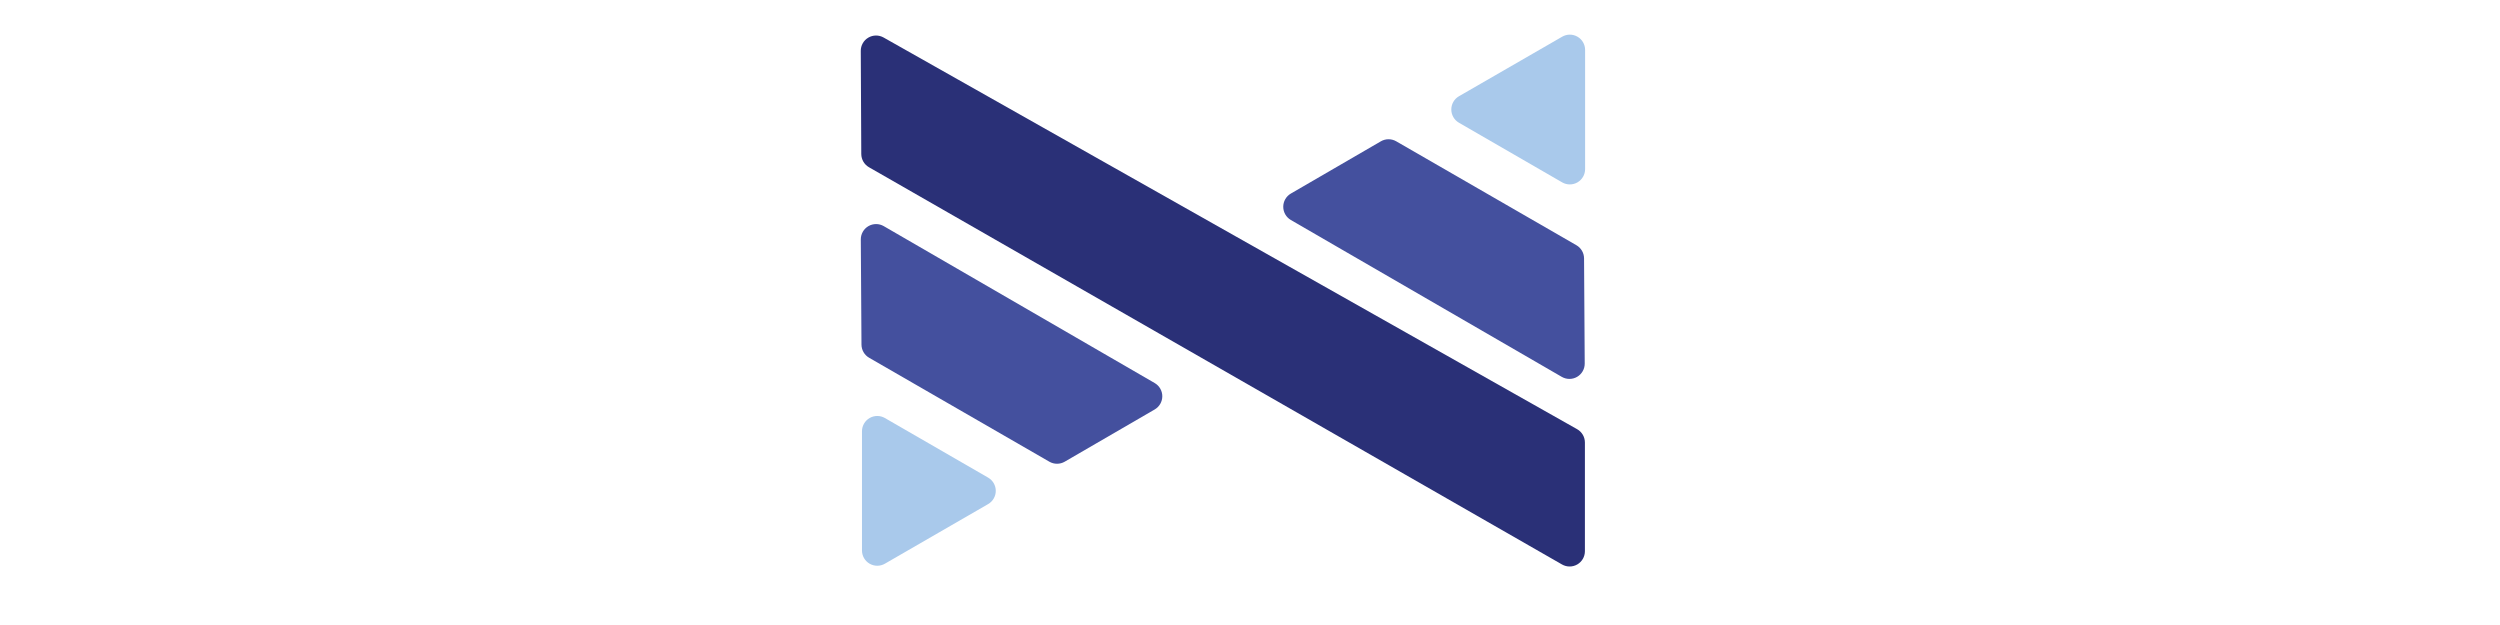
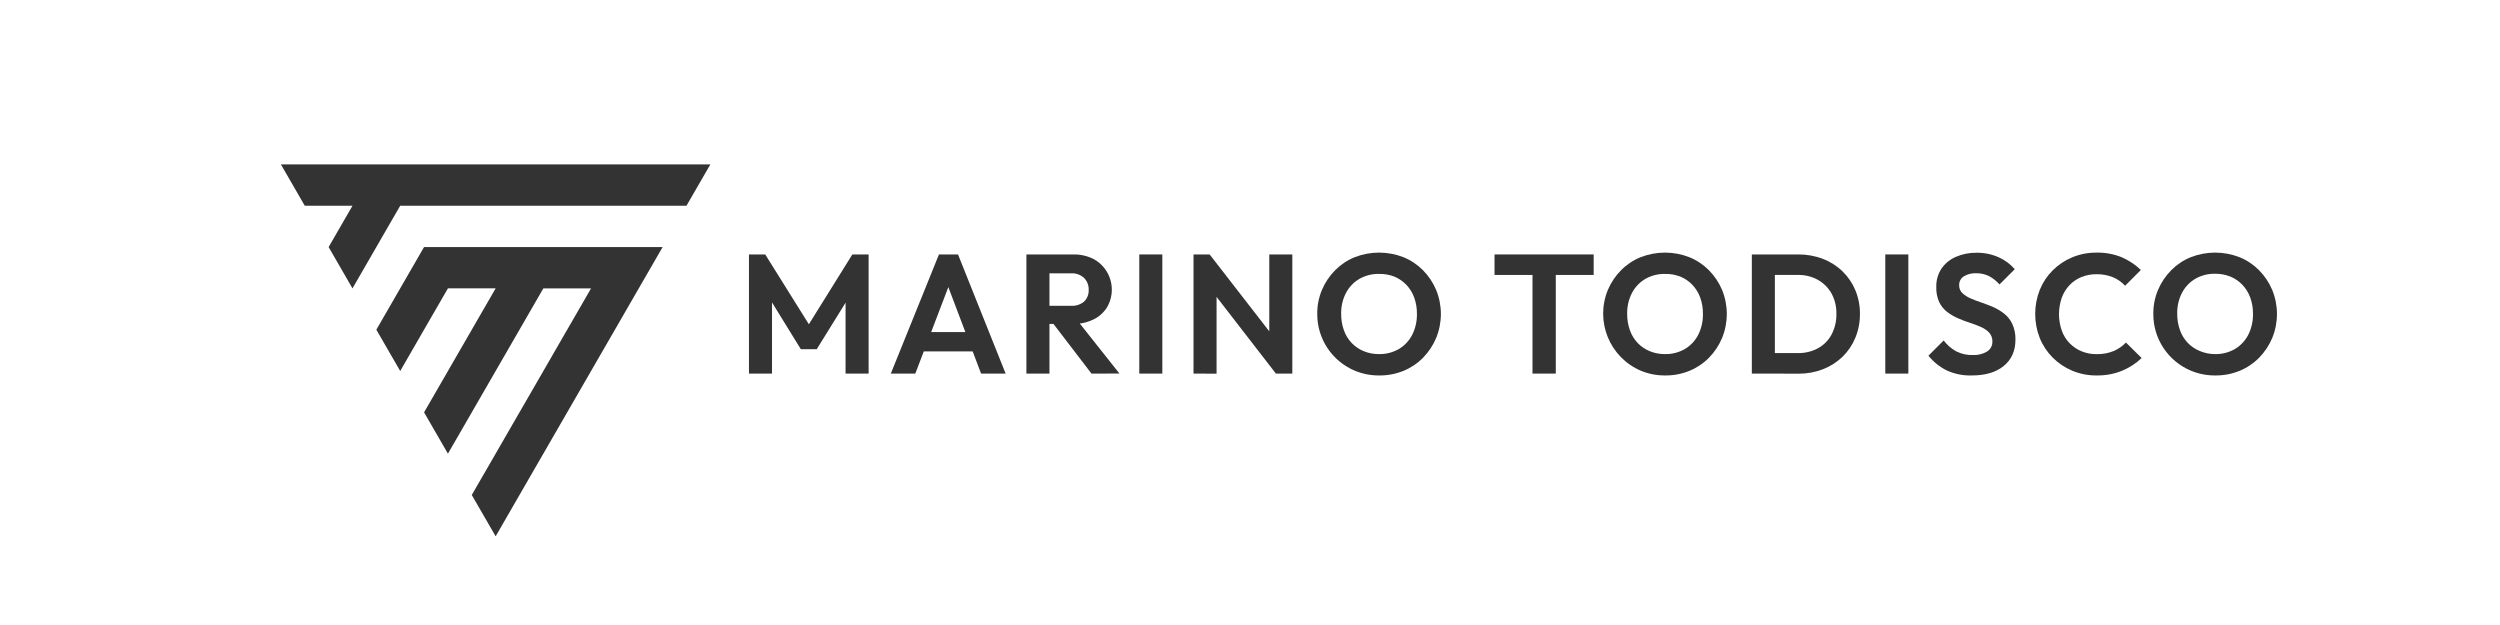
- <svg xmlns="http://www.w3.org/2000/svg" width="200" height="50" id="Layer_1" data-name="Layer 1" viewBox="0 0 1079.51 500">
+ <svg xmlns="http://www.w3.org/2000/svg" width="200" height="50" id="Layer_1" data-name="Layer 1" viewBox="0 0 1088.26 295.01">
  <defs>
-     <style>.cls-1{fill:#a9c9eb;}.cls-2{fill:#44509e;}.cls-3{fill:#2a3077;}</style>
+     <style>.cls-1{fill:#333;}</style>
  </defs>
-   <path class="cls-1" d="M229.34,345v95.37a12.22,12.22,0,0,0,18.33,10.59l82.59-47.69a12.22,12.22,0,0,0,0-21.17l-82.59-47.68A12.22,12.22,0,0,0,229.34,345Z" />
-   <path class="cls-1" d="M789.5,29.36,706.91,77a12.23,12.23,0,0,0,0,21.18L789.5,145.9a12.23,12.23,0,0,0,18.34-10.59V39.94A12.22,12.22,0,0,0,789.5,29.36Z" />
-   <path class="cls-2" d="M379.3,369.39,235.06,286.21a12.23,12.23,0,0,1-6.12-10.51l-.54-84.14a12.23,12.23,0,0,1,18.35-10.66L463.5,306.43a12.22,12.22,0,0,1,0,21.15l-72,41.79A12.27,12.27,0,0,1,379.3,369.39Z" />
-   <path class="cls-2" d="M656.65,113l144.24,83.18A12.23,12.23,0,0,1,807,206.69l.53,84.14a12.23,12.23,0,0,1-18.35,10.66L572.44,176a12.23,12.23,0,0,1,0-21.15l72-41.79A12.24,12.24,0,0,1,656.65,113Z" />
-   <path class="cls-3" d="M807.68,441V354a12.23,12.23,0,0,0-6.21-10.64L246.61,30a12.23,12.23,0,0,0-18.24,10.7l.41,82.54a12.26,12.26,0,0,0,6.15,10.55L789.38,451.58A12.22,12.22,0,0,0,807.68,441Z" />
+   <polygon class="cls-1" points="266.88 116.62 244.36 155.62 244.36 155.63 233.1 175.12 233.1 175.13 221.84 194.63 221.84 194.64 221.83 194.64 210.58 214.14 210.57 214.14 199.32 233.64 188.06 253.14 176.79 233.64 188.06 214.14 188.06 214.13 199.31 194.64 199.32 194.64 199.32 194.63 210.58 175.13 210.58 175.12 221.83 155.63 221.84 155.63 221.84 155.62 233.1 136.12 210.58 136.12 199.32 155.62 199.32 155.63 188.06 175.12 188.05 175.12 188.06 175.13 176.8 194.63 176.8 194.64 165.54 214.13 165.53 214.13 154.28 194.64 154.28 194.63 165.54 175.13 165.54 175.12 176.8 155.63 176.8 155.62 188.06 136.12 188.06 136.11 165.53 136.11 165.53 136.12 154.27 155.62 143.02 175.12 143.01 175.12 131.75 155.62 143.01 136.12 143.01 136.11 154.27 116.61 176.8 116.61 199.32 116.62 266.88 116.62" />
+   <polygon class="cls-1" points="289.41 77.6 278.14 97.11 210.58 97.11 188.06 97.1 143.01 97.1 143.01 97.11 120.49 136.11 120.48 136.11 109.23 116.62 109.23 116.61 120.49 97.11 120.5 97.1 97.96 97.1 86.7 77.6 289.41 77.6" />
+   <path class="cls-1" d="M307.63,176.34V120.1h7.68l22.8,36.48h-4.4l22.72-36.48h7.68v56.24H353.23V138.82l2.16.56-15.76,25.44h-7.52l-15.68-25.44,2.08-.56v37.52Z" />
+   <path class="cls-1" d="M374.59,176.34l22.72-56.24h9l22.48,56.24h-11.6l-17.44-46.08h4l-17.6,46.08Zm12.08-10.48v-9.12h30.24v9.12Z" />
+   <path class="cls-1" d="M438.59,176.34V120.1h10.88v56.24Zm8-23.44v-8.56h13a8.75,8.75,0,0,0,6.24-2,7.28,7.28,0,0,0,2.16-5.56,7.62,7.62,0,0,0-2.16-5.56,8.23,8.23,0,0,0-6.16-2.2h-13V120.1h14.08a20.49,20.49,0,0,1,9.48,2.12,16.47,16.47,0,0,1,6.4,22.88,15.68,15.68,0,0,1-6.44,5.72,21.33,21.33,0,0,1-9.68,2.08Zm22.72,23.44L450.67,152l10.08-3.12,21.76,27.44Z" />
+   <path class="cls-1" d="M491.87,176.34V120.1h10.88v56.24Z" />
+   <path class="cls-1" d="M517.47,176.34V120.1h7.6l3.28,11v45.28Zm38.88,0L523,133.22l2.08-13.12,33.44,43.12Zm0,0-3.12-10.56V120.1h10.88v56.24Z" />
+   <path class="cls-1" d="M605.15,177.22A29.34,29.34,0,0,1,593.67,175a28.89,28.89,0,0,1-17.8-26.88,28.38,28.38,0,0,1,2.24-11.32,29.5,29.5,0,0,1,6.2-9.24,27.48,27.48,0,0,1,9.24-6.16,31.59,31.59,0,0,1,23,0,27.48,27.48,0,0,1,9.24,6.16,29.5,29.5,0,0,1,6.2,9.28,29.93,29.93,0,0,1,0,22.72,29.91,29.91,0,0,1-6.16,9.28,27.43,27.43,0,0,1-9.24,6.2A29.5,29.5,0,0,1,605.15,177.22ZM605,167.14a18.08,18.08,0,0,0,9.4-2.4,16.52,16.52,0,0,0,6.28-6.68,21.2,21.2,0,0,0,2.24-10,21.72,21.72,0,0,0-1.28-7.6,17.39,17.39,0,0,0-3.68-6,16.59,16.59,0,0,0-5.64-3.88A18.69,18.69,0,0,0,605,129.3a17.93,17.93,0,0,0-9.28,2.36,16.58,16.58,0,0,0-6.28,6.6,20.48,20.48,0,0,0-2.28,9.84,22.4,22.4,0,0,0,1.28,7.76,16.81,16.81,0,0,0,3.64,6,16.59,16.59,0,0,0,5.68,3.88A18.47,18.47,0,0,0,605,167.14Z" />
+   <path class="cls-1" d="M659.55,129.78V120.1h46.8v9.68Zm17.92,46.56v-55h11v55Z" />
+   <path class="cls-1" d="M740.11,177.22A29.34,29.34,0,0,1,728.63,175a29.32,29.32,0,0,1-15.56-38.2,29.5,29.5,0,0,1,6.2-9.24,27.48,27.48,0,0,1,9.24-6.16,31.59,31.59,0,0,1,23,0,27.48,27.48,0,0,1,9.24,6.16,29.33,29.33,0,0,1,6.2,9.28,29.93,29.93,0,0,1,0,22.72,29.73,29.73,0,0,1-6.16,9.28,27.43,27.43,0,0,1-9.24,6.2A29.5,29.5,0,0,1,740.11,177.22ZM740,167.14a18.06,18.06,0,0,0,9.4-2.4,16.52,16.52,0,0,0,6.28-6.68,21.2,21.2,0,0,0,2.24-10,21.72,21.72,0,0,0-1.28-7.6,17.39,17.39,0,0,0-3.68-6,16.59,16.59,0,0,0-5.64-3.88A18.69,18.69,0,0,0,740,129.3a18,18,0,0,0-9.28,2.36,16.58,16.58,0,0,0-6.28,6.6,20.48,20.48,0,0,0-2.28,9.84,22.64,22.64,0,0,0,1.28,7.76,17,17,0,0,0,3.64,6,16.68,16.68,0,0,0,5.68,3.88A18.5,18.5,0,0,0,740,167.14Z" />
+   <path class="cls-1" d="M781,176.34V120.1h10.88v56.24Zm7.44,0v-9.68h14.32a19.27,19.27,0,0,0,9.48-2.28,16,16,0,0,0,6.4-6.48,20.24,20.24,0,0,0,2.28-9.8,19.17,19.17,0,0,0-2.32-9.6,16.81,16.81,0,0,0-6.4-6.4,18.74,18.74,0,0,0-9.44-2.32H788.19V120.1h14.72a31.74,31.74,0,0,1,11.6,2.08,27.61,27.61,0,0,1,9.28,5.88,26.84,26.84,0,0,1,6.08,8.92,28.52,28.52,0,0,1,2.16,11.2,28.83,28.83,0,0,1-2.16,11.24,26.7,26.7,0,0,1-6.08,9,27.74,27.74,0,0,1-9.24,5.88,31.22,31.22,0,0,1-11.48,2.08Z" />
+   <path class="cls-1" d="M844,176.34V120.1h10.88v56.24Z" />
+   <path class="cls-1" d="M884.67,177.22a26.46,26.46,0,0,1-11.56-2.32,26,26,0,0,1-8.76-7l7.2-7.2a19.09,19.09,0,0,0,5.8,5.08,16.18,16.18,0,0,0,8,1.8,11.85,11.85,0,0,0,6.72-1.68,5.32,5.32,0,0,0,2.48-4.64,6,6,0,0,0-1.44-4.16,11.4,11.4,0,0,0-3.8-2.68,48.35,48.35,0,0,0-5.2-2q-2.85-.91-5.64-2.12a23.93,23.93,0,0,1-5.2-3,13.15,13.15,0,0,1-3.8-4.64,16,16,0,0,1-1.4-7.2,15,15,0,0,1,2.48-8.72,15.85,15.85,0,0,1,6.8-5.52,23.78,23.78,0,0,1,9.76-1.92,24.62,24.62,0,0,1,10.44,2.16,21.35,21.35,0,0,1,7.56,5.6l-7.2,7.2a17.56,17.56,0,0,0-5.08-4,13.22,13.22,0,0,0-5.88-1.28,10.31,10.31,0,0,0-5.92,1.48,4.72,4.72,0,0,0-2.16,4.12,4.94,4.94,0,0,0,1.44,3.72,13.37,13.37,0,0,0,3.8,2.48,52.26,52.26,0,0,0,5.24,2q2.88,1,5.68,2.2a24.13,24.13,0,0,1,5.16,3.12,13.7,13.7,0,0,1,3.8,4.88,17,17,0,0,1,1.44,7.4q0,7.84-5.52,12.36T884.67,177.22Z" />
+   <path class="cls-1" d="M943.79,177.22A29.25,29.25,0,0,1,932.27,175a28.83,28.83,0,0,1-9.24-6.2,27.82,27.82,0,0,1-6.12-9.24,31,31,0,0,1,0-22.72,27.55,27.55,0,0,1,6.08-9.2,28.7,28.7,0,0,1,9.2-6.16,29,29,0,0,1,11.44-2.24,29.9,29.9,0,0,1,12,2.2,30.43,30.43,0,0,1,9,6l-7.44,7.44a16.11,16.11,0,0,0-5.68-4,19.8,19.8,0,0,0-7.84-1.44,18.59,18.59,0,0,0-7.08,1.32,16.08,16.08,0,0,0-5.64,3.84,17.13,17.13,0,0,0-3.68,6,23.68,23.68,0,0,0,0,15.36,16.7,16.7,0,0,0,3.68,6,16.92,16.92,0,0,0,5.64,3.84,18.24,18.24,0,0,0,7.16,1.36,19.93,19.93,0,0,0,8.08-1.48,17.42,17.42,0,0,0,5.76-4L965,169a30.1,30.1,0,0,1-9.24,6A30.62,30.62,0,0,1,943.79,177.22Z" />
+   <path class="cls-1" d="M999.79,177.22A29.3,29.3,0,0,1,988.31,175a28.89,28.89,0,0,1-17.8-26.88,28.38,28.38,0,0,1,2.24-11.32,29.5,29.5,0,0,1,6.2-9.24,27.48,27.48,0,0,1,9.24-6.16,31.59,31.59,0,0,1,23,0,27.48,27.48,0,0,1,9.24,6.16,29.5,29.5,0,0,1,6.2,9.28,29.93,29.93,0,0,1,0,22.72,29.91,29.91,0,0,1-6.16,9.28,27.63,27.63,0,0,1-9.24,6.2A29.5,29.5,0,0,1,999.79,177.22Zm-.16-10.08a18.08,18.08,0,0,0,9.4-2.4,16.58,16.58,0,0,0,6.28-6.68,21.2,21.2,0,0,0,2.24-10,21.72,21.72,0,0,0-1.28-7.6,17.39,17.39,0,0,0-3.68-6,16.59,16.59,0,0,0-5.64-3.88,18.69,18.69,0,0,0-7.32-1.36,17.93,17.93,0,0,0-9.28,2.36,16.58,16.58,0,0,0-6.28,6.6,20.48,20.48,0,0,0-2.28,9.84,22.4,22.4,0,0,0,1.28,7.76,16.81,16.81,0,0,0,3.64,6,16.59,16.59,0,0,0,5.68,3.88A18.47,18.47,0,0,0,999.63,167.14Z" />
</svg>
